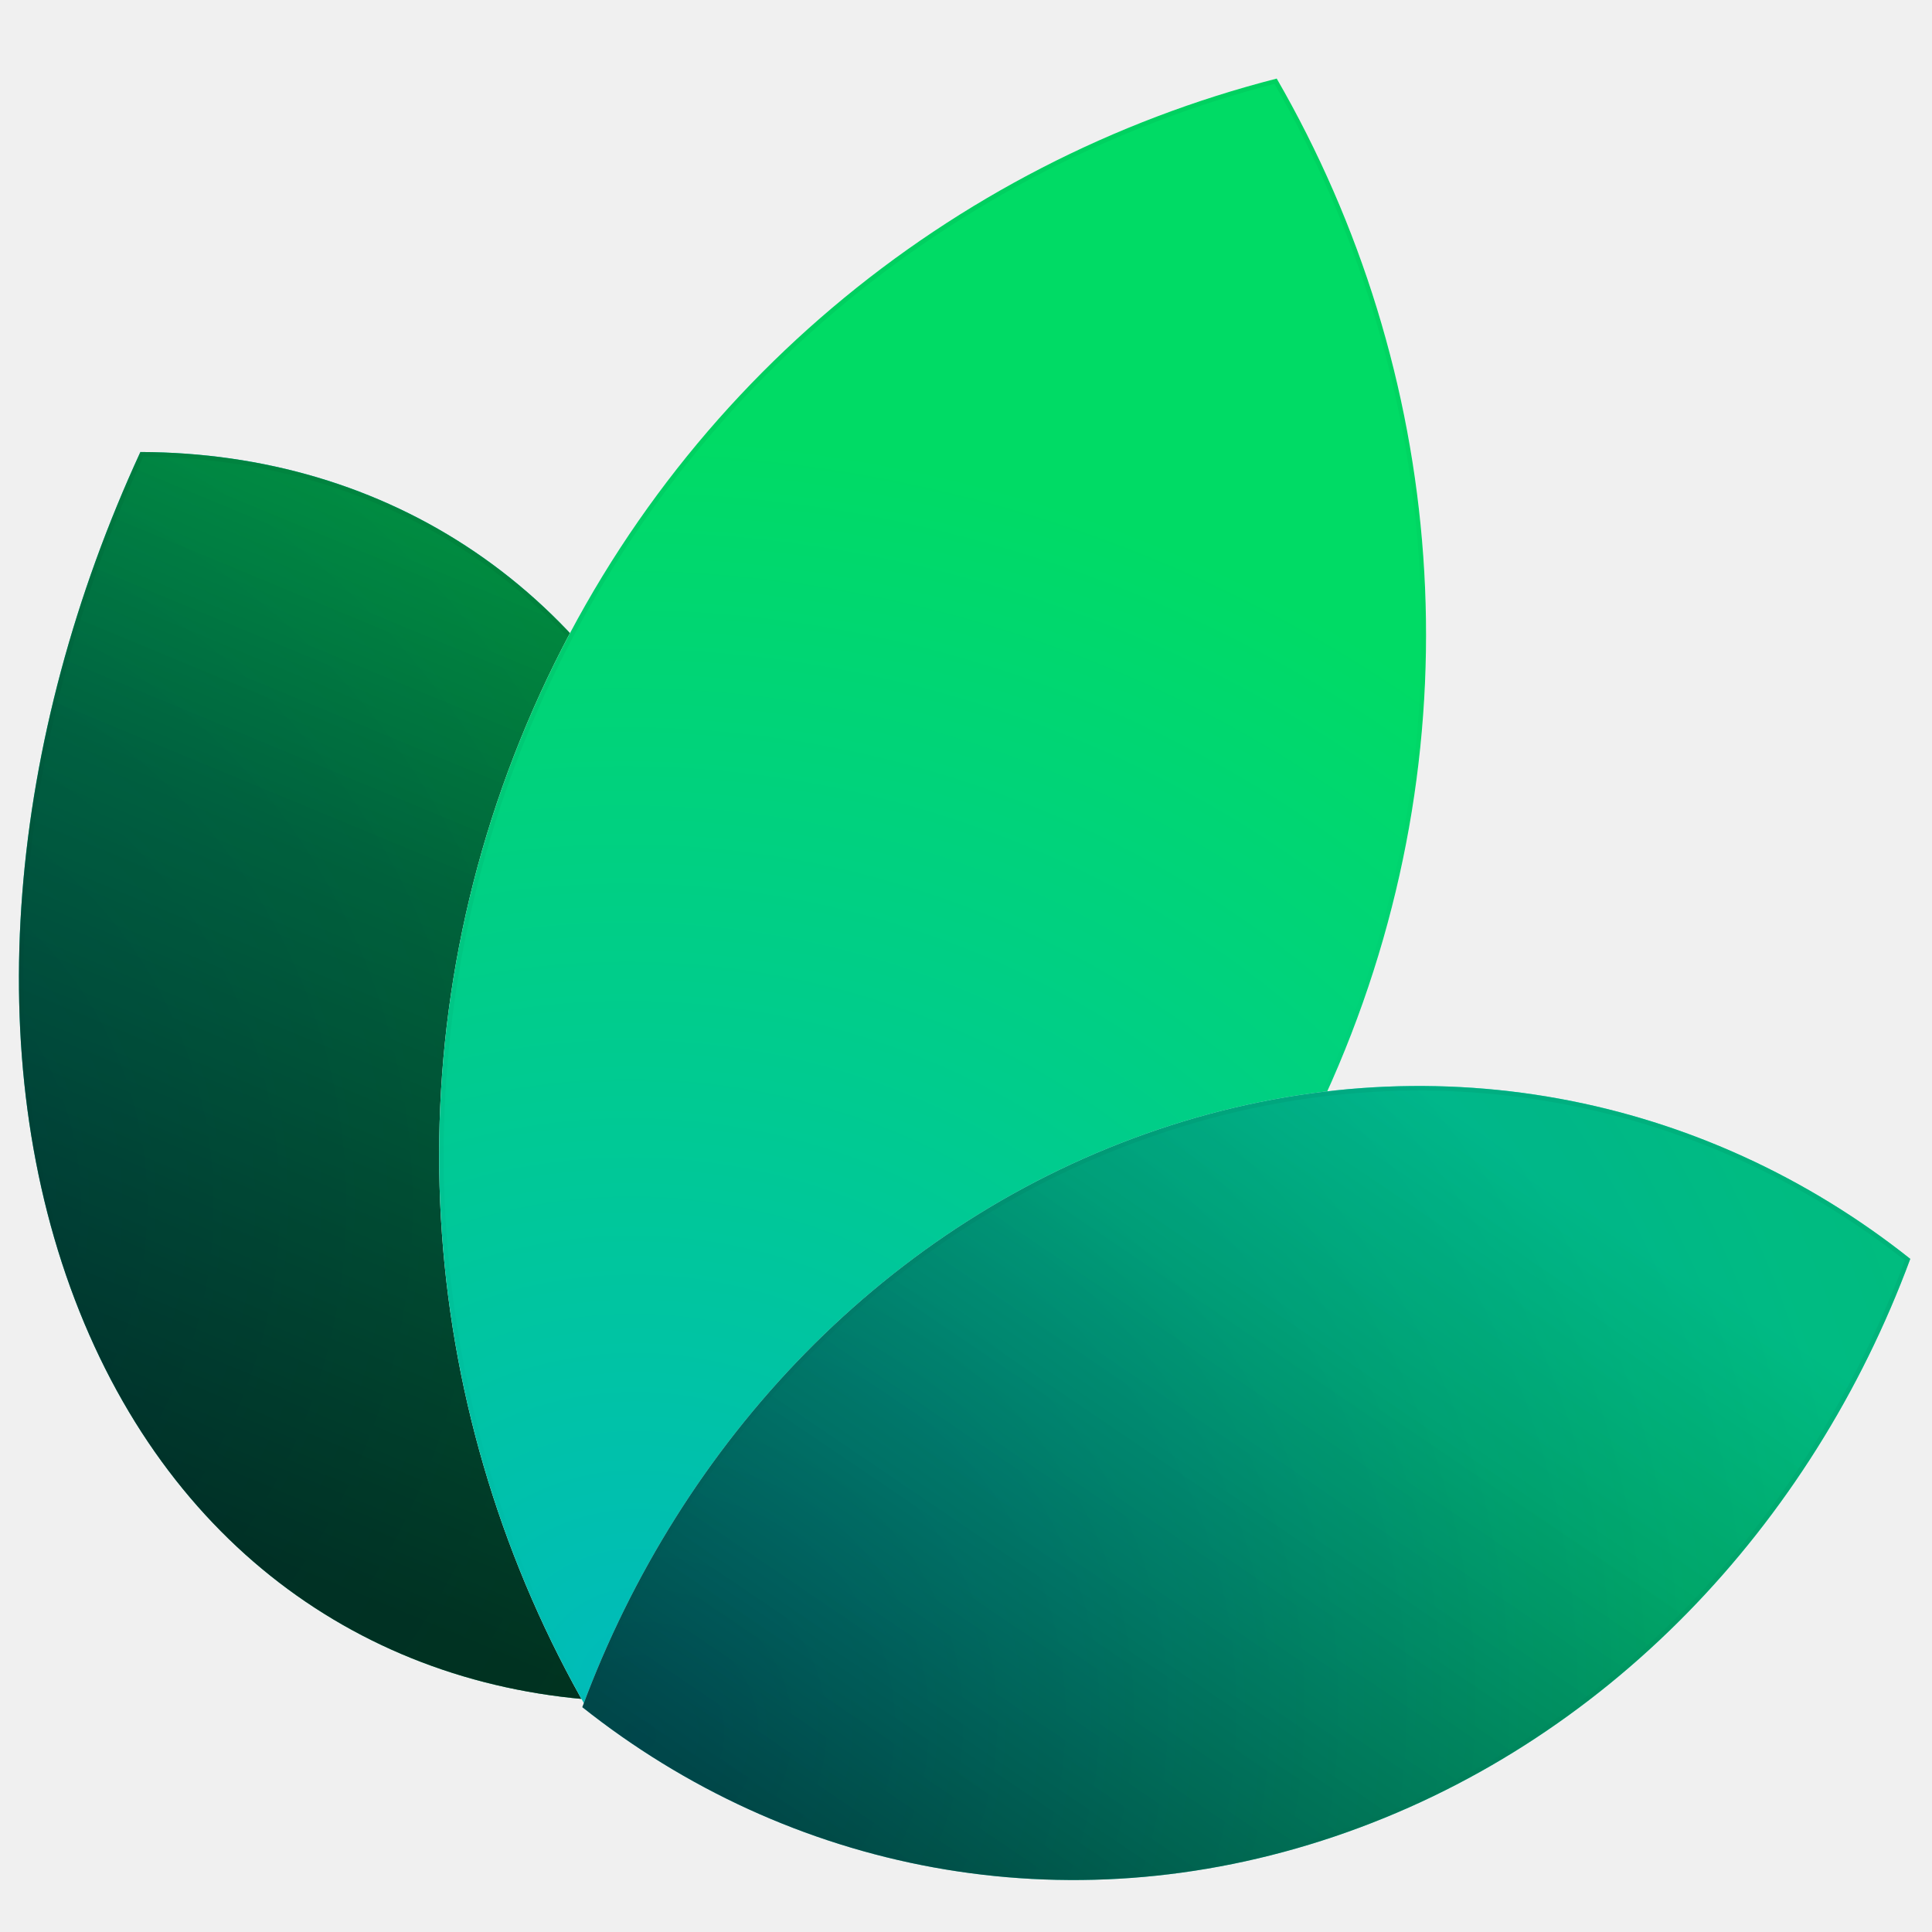
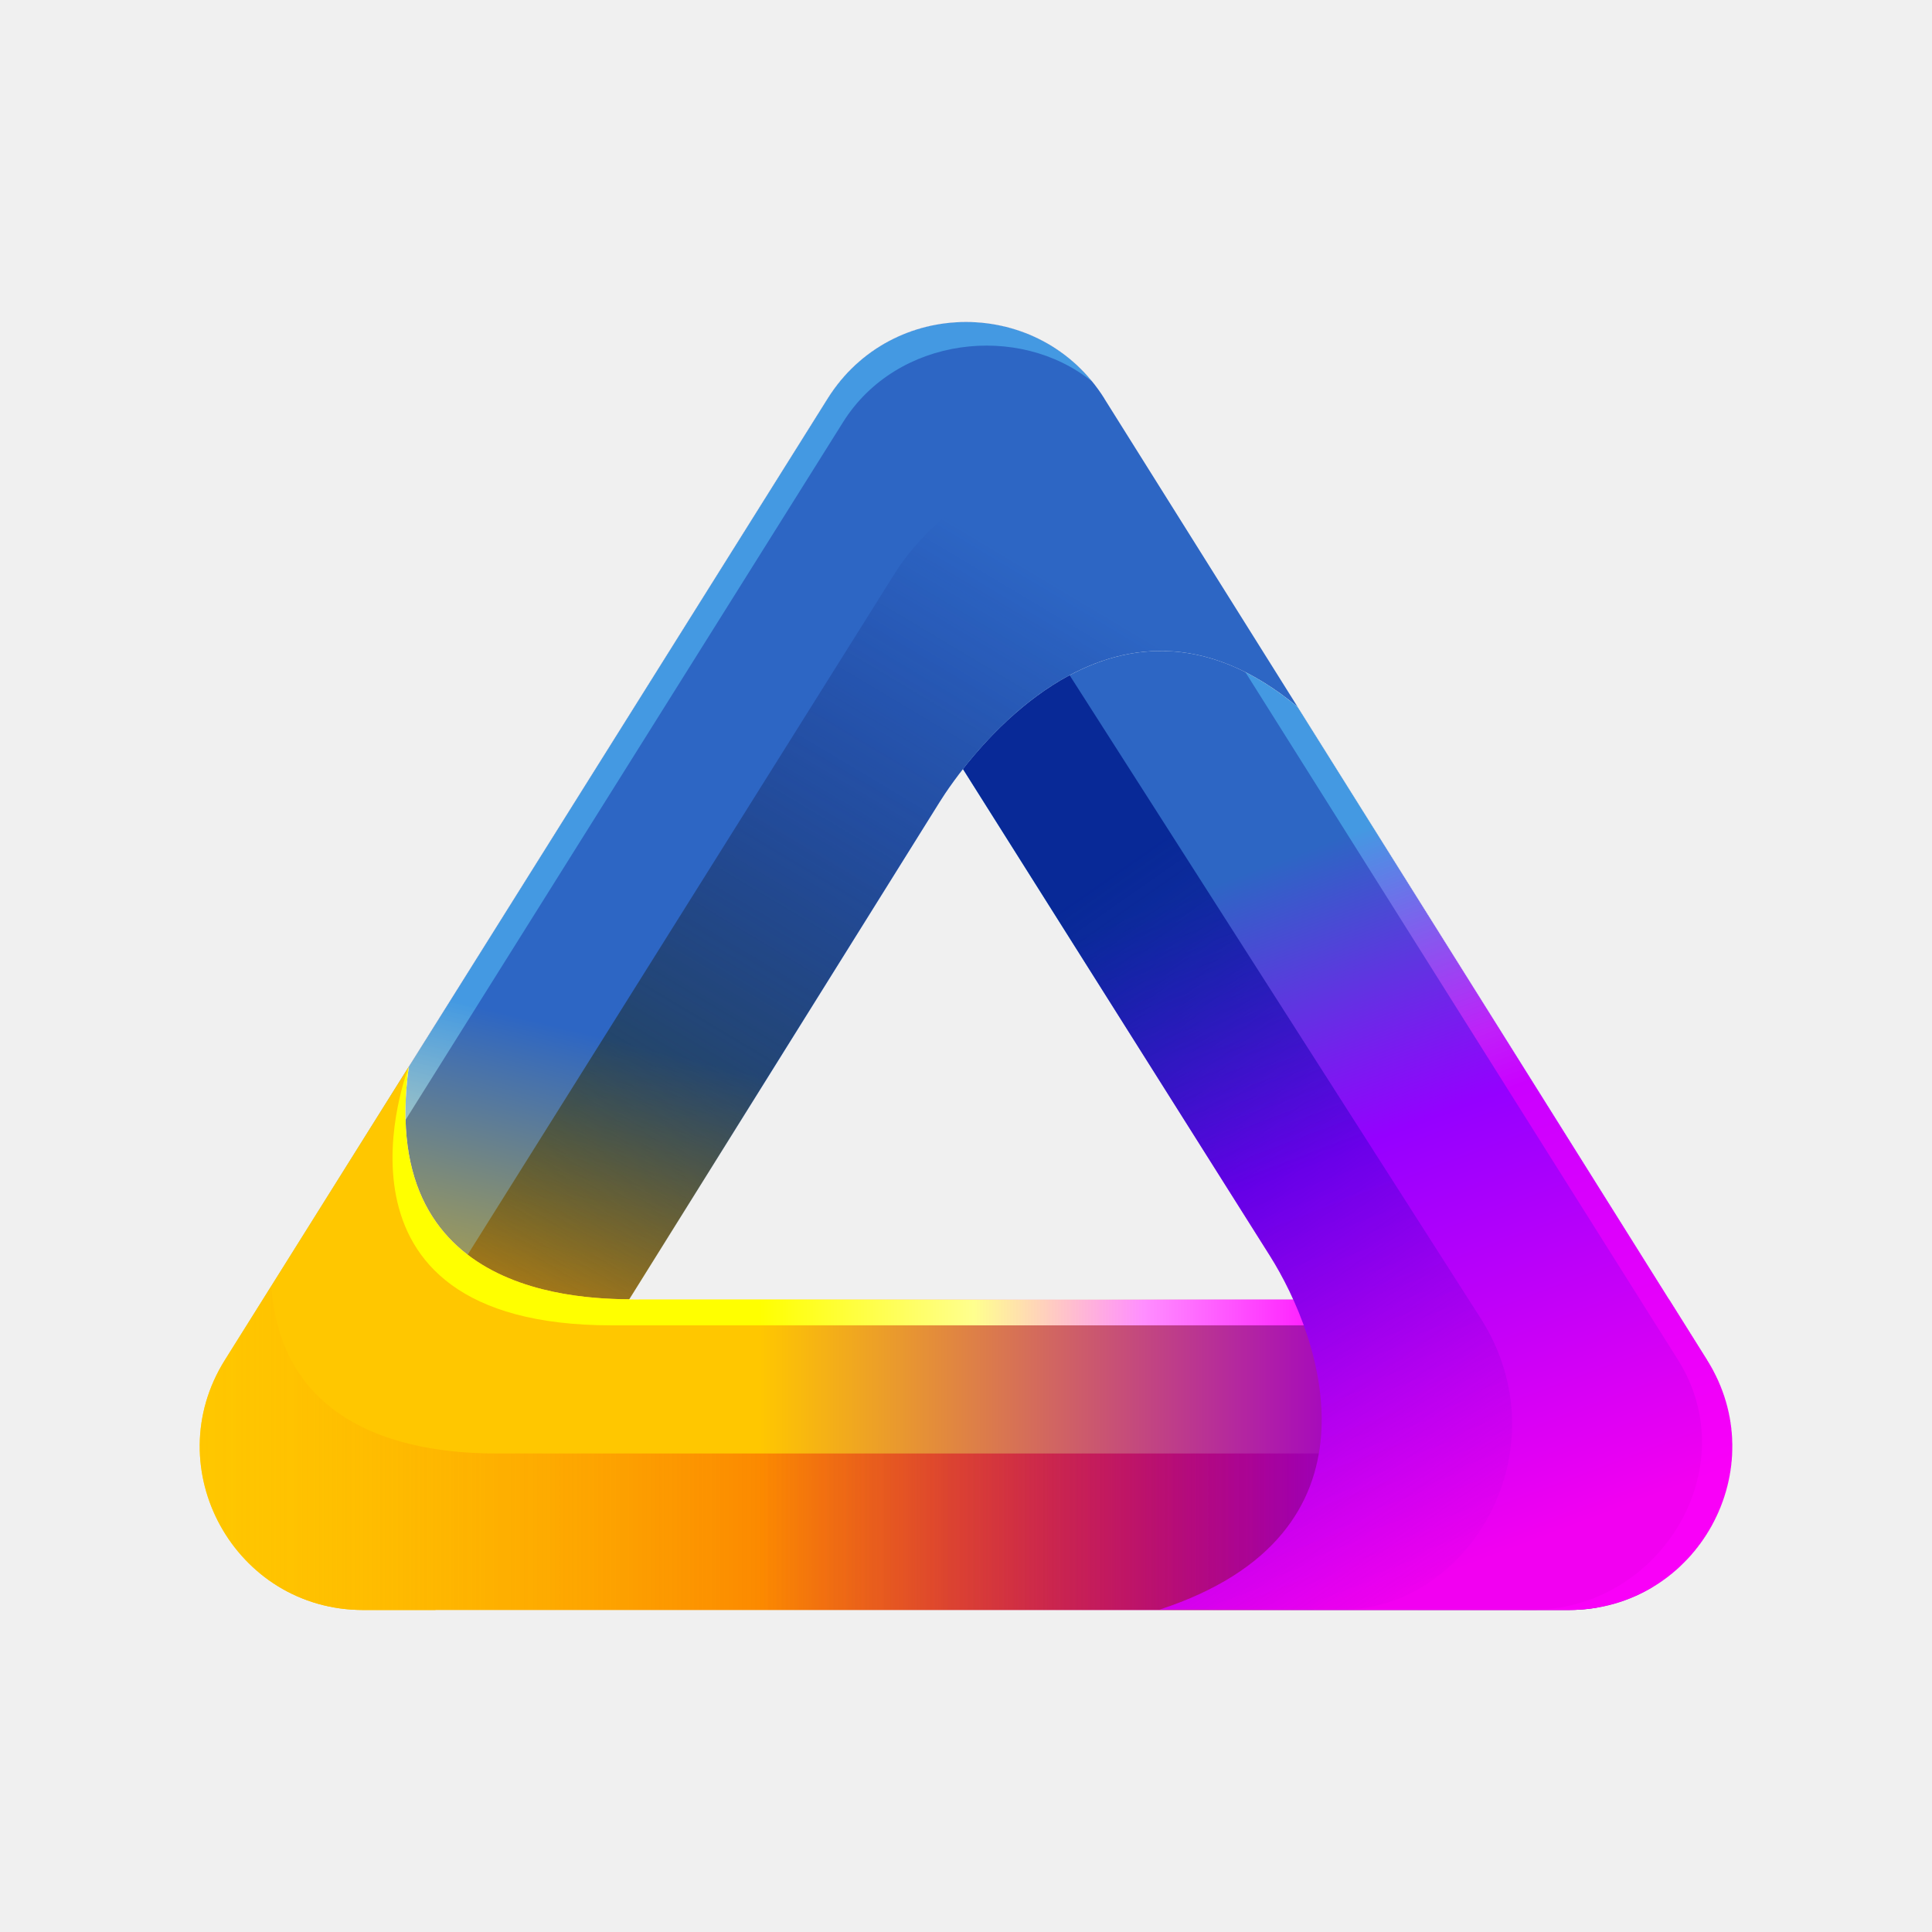
- <svg xmlns="http://www.w3.org/2000/svg" width="24" height="24" viewBox="0 0 24 24" fill="none">
-   <path d="M7.953 21.139C4.896 21.13 2.255 19.458 0.987 16.29C-0.28 13.121 0.109 9.163 1.744 5.615C4.801 5.624 7.442 7.296 8.71 10.465C9.977 13.633 9.588 17.591 7.953 21.139Z" fill="white" />
-   <path d="M7.953 21.139C4.896 21.13 2.255 19.458 0.987 16.29C-0.28 13.121 0.109 9.163 1.744 5.615C4.801 5.624 7.442 7.296 8.71 10.465C9.977 13.633 9.588 17.591 7.953 21.139Z" fill="url(#paint0_radial_101_2703)" />
-   <path d="M7.953 21.139C4.896 21.13 2.255 19.458 0.987 16.29C-0.28 13.121 0.109 9.163 1.744 5.615C4.801 5.624 7.442 7.296 8.71 10.465C9.977 13.633 9.588 17.591 7.953 21.139Z" fill="black" fill-opacity="0.5" style="mix-blend-mode:hard-light" />
-   <path d="M7.953 21.139C4.896 21.13 2.255 19.458 0.987 16.29C-0.28 13.121 0.109 9.163 1.744 5.615C4.801 5.624 7.442 7.296 8.71 10.465C9.977 13.633 9.588 17.591 7.953 21.139Z" fill="url(#paint1_linear_101_2703)" fill-opacity="0.5" style="mix-blend-mode:hard-light" />
-   <path d="M8.684 10.476C9.945 13.63 9.561 17.572 7.935 21.111C4.897 21.096 2.274 19.431 1.013 16.279C-0.248 13.124 0.136 9.182 1.762 5.643C4.8 5.659 7.423 7.324 8.684 10.476Z" stroke="url(#paint2_linear_101_2703)" stroke-opacity="0.05" stroke-width="0.056" />
-   <path d="M7.31 21.257C11.354 20.221 14.884 17.375 16.628 13.236C18.373 9.097 17.945 4.587 15.86 0.976C11.816 2.012 8.287 4.858 6.542 8.998C4.797 13.137 5.225 17.646 7.31 21.257Z" fill="white" />
-   <path d="M7.31 21.257C11.354 20.221 14.884 17.375 16.628 13.236C18.373 9.097 17.945 4.587 15.86 0.976C11.816 2.012 8.287 4.858 6.542 8.998C4.797 13.137 5.225 17.646 7.31 21.257Z" fill="url(#paint3_radial_101_2703)" />
-   <path d="M16.603 13.225C14.864 17.349 11.351 20.187 7.324 21.225C5.253 17.624 4.829 13.132 6.568 9.009C8.306 4.885 11.819 2.047 15.846 1.009C17.918 4.61 18.341 9.101 16.603 13.225Z" stroke="url(#paint4_linear_101_2703)" stroke-opacity="0.05" stroke-width="0.056" />
-   <path d="M7.234 21.207C9.789 23.237 13.21 23.951 16.577 22.814C19.944 21.677 22.506 18.945 23.73 15.638C21.175 13.608 17.754 12.894 14.387 14.031C11.02 15.168 8.458 17.901 7.234 21.207Z" fill="white" />
-   <path d="M7.234 21.207C9.789 23.237 13.21 23.951 16.577 22.814C19.944 21.677 22.506 18.945 23.73 15.638C21.175 13.608 17.754 12.894 14.387 14.031C11.02 15.168 8.458 17.901 7.234 21.207Z" fill="url(#paint5_radial_101_2703)" />
-   <path d="M7.234 21.207C9.789 23.237 13.21 23.951 16.577 22.814C19.944 21.677 22.506 18.945 23.73 15.638C21.175 13.608 17.754 12.894 14.387 14.031C11.02 15.168 8.458 17.901 7.234 21.207Z" fill="black" fill-opacity="0.2" style="mix-blend-mode:hard-light" />
-   <path d="M7.234 21.207C9.789 23.237 13.21 23.951 16.577 22.814C19.944 21.677 22.506 18.945 23.73 15.638C21.175 13.608 17.754 12.894 14.387 14.031C11.02 15.168 8.458 17.901 7.234 21.207Z" fill="url(#paint6_linear_101_2703)" fill-opacity="0.5" style="mix-blend-mode:hard-light" />
-   <path d="M16.568 22.787C13.218 23.918 9.814 23.212 7.267 21.198C8.492 17.907 11.044 15.189 14.396 14.058C17.747 12.927 21.15 13.633 23.697 15.648C22.472 18.938 19.92 21.656 16.568 22.787Z" stroke="url(#paint7_linear_101_2703)" stroke-opacity="0.05" stroke-width="0.056" />
+ <svg xmlns="http://www.w3.org/2000/svg" width="600" height="600" viewBox="0 0 600 600" fill="none">
+   <path d="M342.978 123.778C323.105 92.074 276.901 92.074 257.028 123.778L69.853 422.349C48.673 456.112 72.969 500 112.815 500H135.201L135.276 499.899L291.75 249.185C298.91 237.654 344.887 171.258 403 219.542L342.953 123.778H342.978Z" fill="url(#paint0_linear_1_4779)" />
+   <g style="mix-blend-mode:overlay">
+     <path d="M74.627 429.659L261.827 131.088C278.585 104.384 316.547 100.188 339.184 118.527C317.728 92.225 275.746 93.958 257.028 123.803L69.853 422.349C55.281 445.586 62.24 473.597 80.983 488.821C68.019 472.944 62.19 449.556 74.652 429.659H74.627Z" fill="white" fill-opacity="0.5" />
+   </g>
+   <g style="mix-blend-mode:multiply">
+     <path d="M137.313 496.533L291.676 249.21C298.836 237.679 344.814 171.283 402.926 219.567L356.145 144.955C325.468 131.992 290.721 157.566 277.958 177.94L117.716 433.553C102.893 457.193 114.098 486.61 137.338 496.558L137.313 496.533Z" fill="url(#paint1_linear_1_4779)" />
+   </g>
+   <path d="M81.662 403.507L69.853 422.349C48.673 456.112 72.969 500 112.815 500H487.191C527.063 500 551.333 456.137 530.153 422.349L518.345 403.507H200.273C186.706 403.507 116.609 406.07 126.96 331.232L81.662 403.507Z" fill="url(#paint2_linear_1_4779)" />
+   <g style="mix-blend-mode:overlay">
+     <path d="M530.152 422.349L518.344 403.507H200.272C186.705 403.507 116.609 406.07 126.96 331.232C126.96 331.232 95.404 411.597 189.971 411.597H508.043L519.851 430.438C533.243 451.816 528.419 477.24 512.993 493.016C536.132 479.3 546.207 447.948 530.152 422.349Z" fill="white" />
+   </g>
+   <g style="mix-blend-mode:multiply">
+     <path d="M488.22 470.231L476.412 451.389H158.315C146.105 451.389 88.194 453.424 84.224 399.387L81.636 403.507L69.828 422.349C48.648 456.112 72.943 500 112.79 500H487.165C490.205 500 493.12 499.723 495.959 499.246C496.386 489.574 494.024 479.526 488.195 470.256L488.22 470.231Z" fill="url(#paint3_linear_1_4779)" />
+   </g>
+   <path d="M530.153 422.349L402.999 219.542C355.163 179.824 315.567 217.758 299.061 238.86L394.306 389.892C410.587 415.616 431.993 476.335 360.188 499.849L488.246 499.975C527.464 499.196 551.131 455.836 530.153 422.374V422.349Z" fill="url(#paint4_linear_1_4779)" />
+   <g style="mix-blend-mode:overlay">
+     <path d="M403 219.542C397.473 214.944 392.046 211.427 386.77 208.764L521.134 422.349C542.087 455.761 516.008 499.045 476.915 499.95H488.271C527.49 499.196 551.157 455.811 530.179 422.349L403.025 219.542H403Z" fill="white" fill-opacity="0.5" />
+   </g>
+   <g style="mix-blend-mode:multiply">
+     <path d="M332.174 209.719C317.627 217.507 306.196 229.741 299.061 238.835L394.306 389.867C410.587 415.591 431.993 476.31 360.188 499.824L418.526 499.874C457.142 498.367 485.206 449.631 459.981 409.637L332.174 209.694V209.719Z" fill="url(#paint5_linear_1_4779)" />
+   </g>
  <defs>
-     <radialGradient id="paint0_radial_101_2703" cx="0" cy="0" r="1" gradientUnits="userSpaceOnUse" gradientTransform="translate(-3.00503 15.023) rotate(-10.029) scale(17.9572 17.784)">
-       <stop stop-color="#00B0BB" />
-       <stop offset="1" stop-color="#00DB65" />
-     </radialGradient>
-     <linearGradient id="paint1_linear_101_2703" x1="7.39" y1="4.813" x2="1.63" y2="18.689" gradientUnits="userSpaceOnUse">
-       <stop stop-color="#18E299" />
-       <stop offset="1" />
+     <linearGradient id="paint0_linear_1_4779" x1="320.853" y1="143.444" x2="237.44" y2="483.091" gradientUnits="userSpaceOnUse">
+       <stop stop-color="#2D66C4" />
+       <stop offset="0.587" stop-color="#2D66C4" />
+       <stop offset="1" stop-color="#FFC700" />
    </linearGradient>
-     <linearGradient id="paint2_linear_101_2703" x1="7.948" y1="8.016" x2="1.761" y2="18.746" gradientUnits="userSpaceOnUse">
-       <stop />
-       <stop offset="1" stop-opacity="0" />
+     <linearGradient id="paint1_linear_1_4779" x1="178.841" y1="409.361" x2="318.82" y2="175.166" gradientUnits="userSpaceOnUse">
+       <stop stop-color="#FFC348" />
+       <stop offset="1" stop-color="#050B8C" stop-opacity="0" />
    </linearGradient>
-     <radialGradient id="paint3_radial_101_2703" cx="0" cy="0" r="1" gradientUnits="userSpaceOnUse" gradientTransform="translate(8.11404 20.8822) rotate(-75.7542) scale(21.6246 23.7772)">
-       <stop stop-color="#00BBBB" />
-       <stop offset="0.713" stop-color="#00DB65" />
-     </radialGradient>
-     <linearGradient id="paint4_linear_101_2703" x1="7.602" y1="5.871" x2="15.556" y2="16.372" gradientUnits="userSpaceOnUse">
-       <stop />
-       <stop offset="1" stop-opacity="0" />
+     <linearGradient id="paint2_linear_1_4779" x1="409.997" y1="451.952" x2="62.025" y2="451.952" gradientUnits="userSpaceOnUse">
+       <stop stop-color="#A70CBA" />
+       <stop offset="0.5" stop-color="#FFC700" />
    </linearGradient>
-     <radialGradient id="paint5_radial_101_2703" cx="0" cy="0" r="1" gradientUnits="userSpaceOnUse" gradientTransform="translate(7.84537 21.5181) rotate(-20.3525) scale(18.5603 17.32)">
-       <stop stop-color="#00B0BB" />
-       <stop offset="1" stop-color="#00DB65" />
-     </radialGradient>
-     <linearGradient id="paint6_linear_101_2703" x1="16.808" y1="13.007" x2="10.041" y2="22.994" gradientUnits="userSpaceOnUse">
-       <stop stop-color="#00B1BC" />
-       <stop offset="1" />
+     <linearGradient id="paint3_linear_1_4779" x1="407.037" y1="479.001" x2="62.014" y2="479.001" gradientUnits="userSpaceOnUse">
+       <stop stop-color="#F201F6" />
+       <stop offset="1" stop-color="#FFC701" stop-opacity="0" />
    </linearGradient>
-     <linearGradient id="paint7_linear_101_2703" x1="16.808" y1="13.007" x2="14.169" y2="23.841" gradientUnits="userSpaceOnUse">
-       <stop />
-       <stop offset="1" stop-opacity="0" />
+     <linearGradient id="paint4_linear_1_4779" x1="340.674" y1="288.465" x2="420.452" y2="499.866" gradientUnits="userSpaceOnUse">
+       <stop stop-color="#2D66C4" />
+       <stop offset="0.405" stop-color="#9500FF" />
+       <stop offset="1" stop-color="#F200F1" />
+     </linearGradient>
+     <linearGradient id="paint5_linear_1_4779" x1="336.532" y1="277.007" x2="492.022" y2="500.014" gradientUnits="userSpaceOnUse">
+       <stop stop-color="#2D66C4" />
+       <stop offset="1" stop-color="#F201F6" stop-opacity="0" />
    </linearGradient>
  </defs>
</svg>
